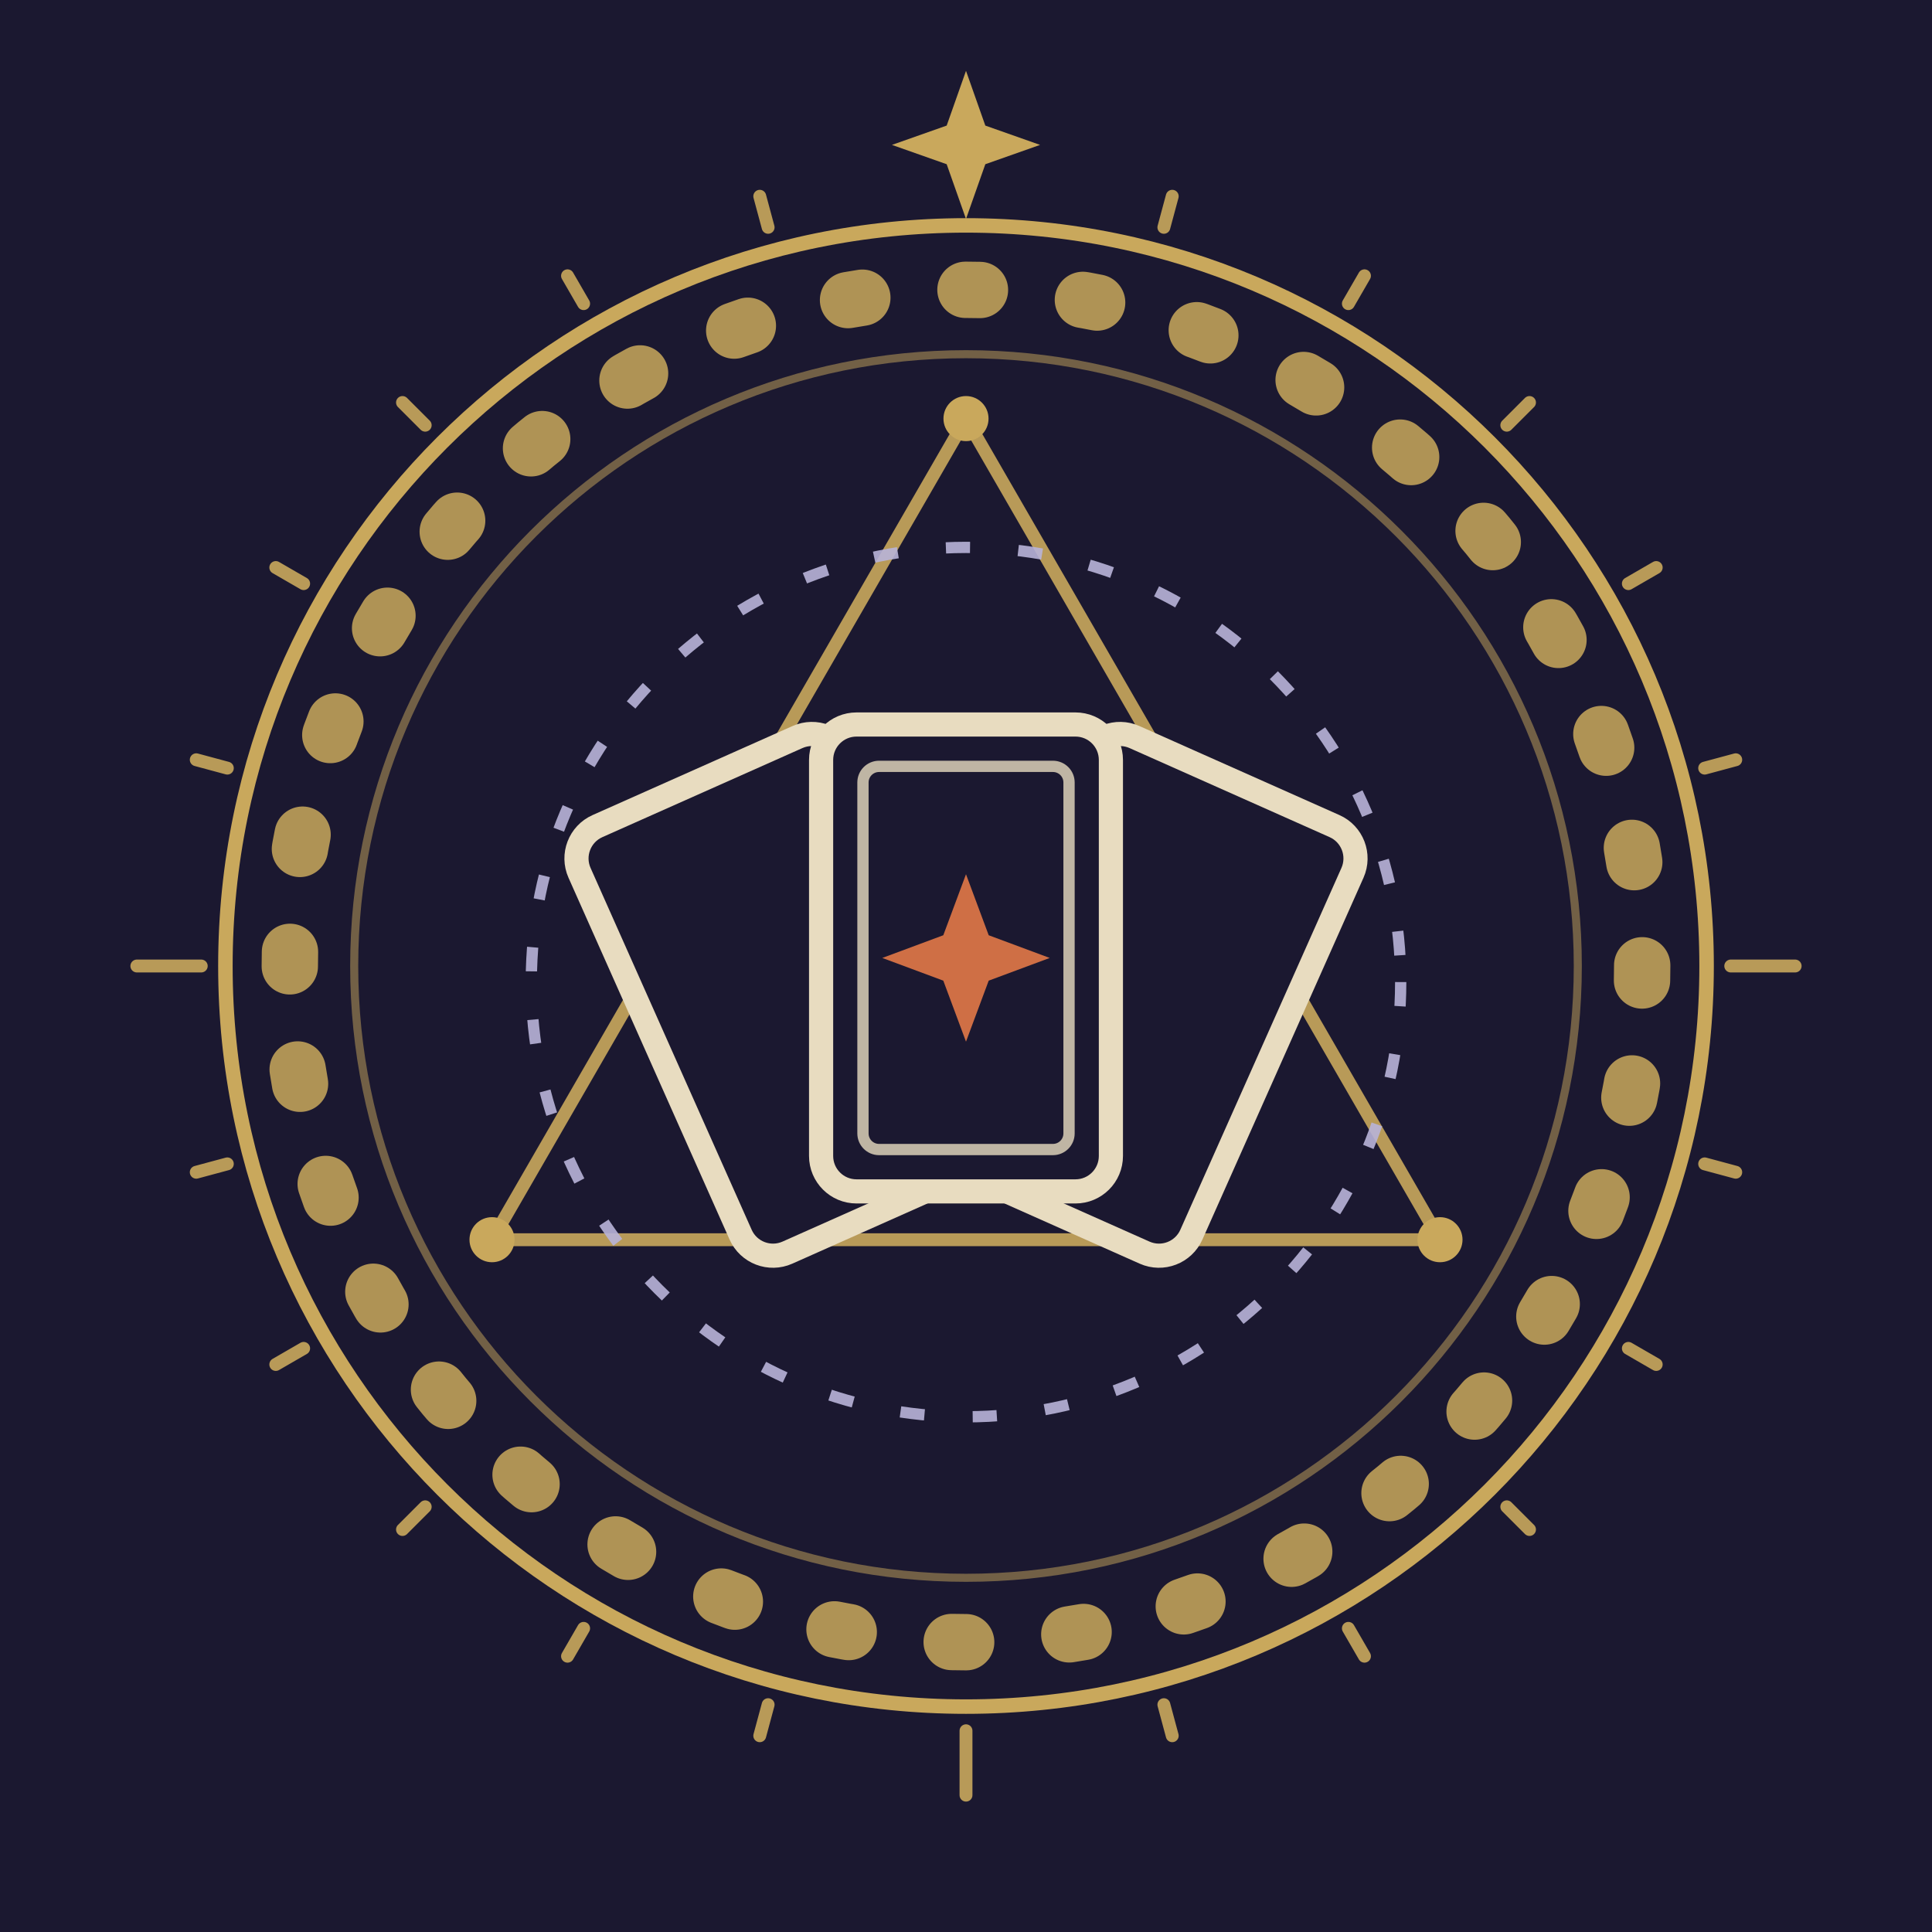
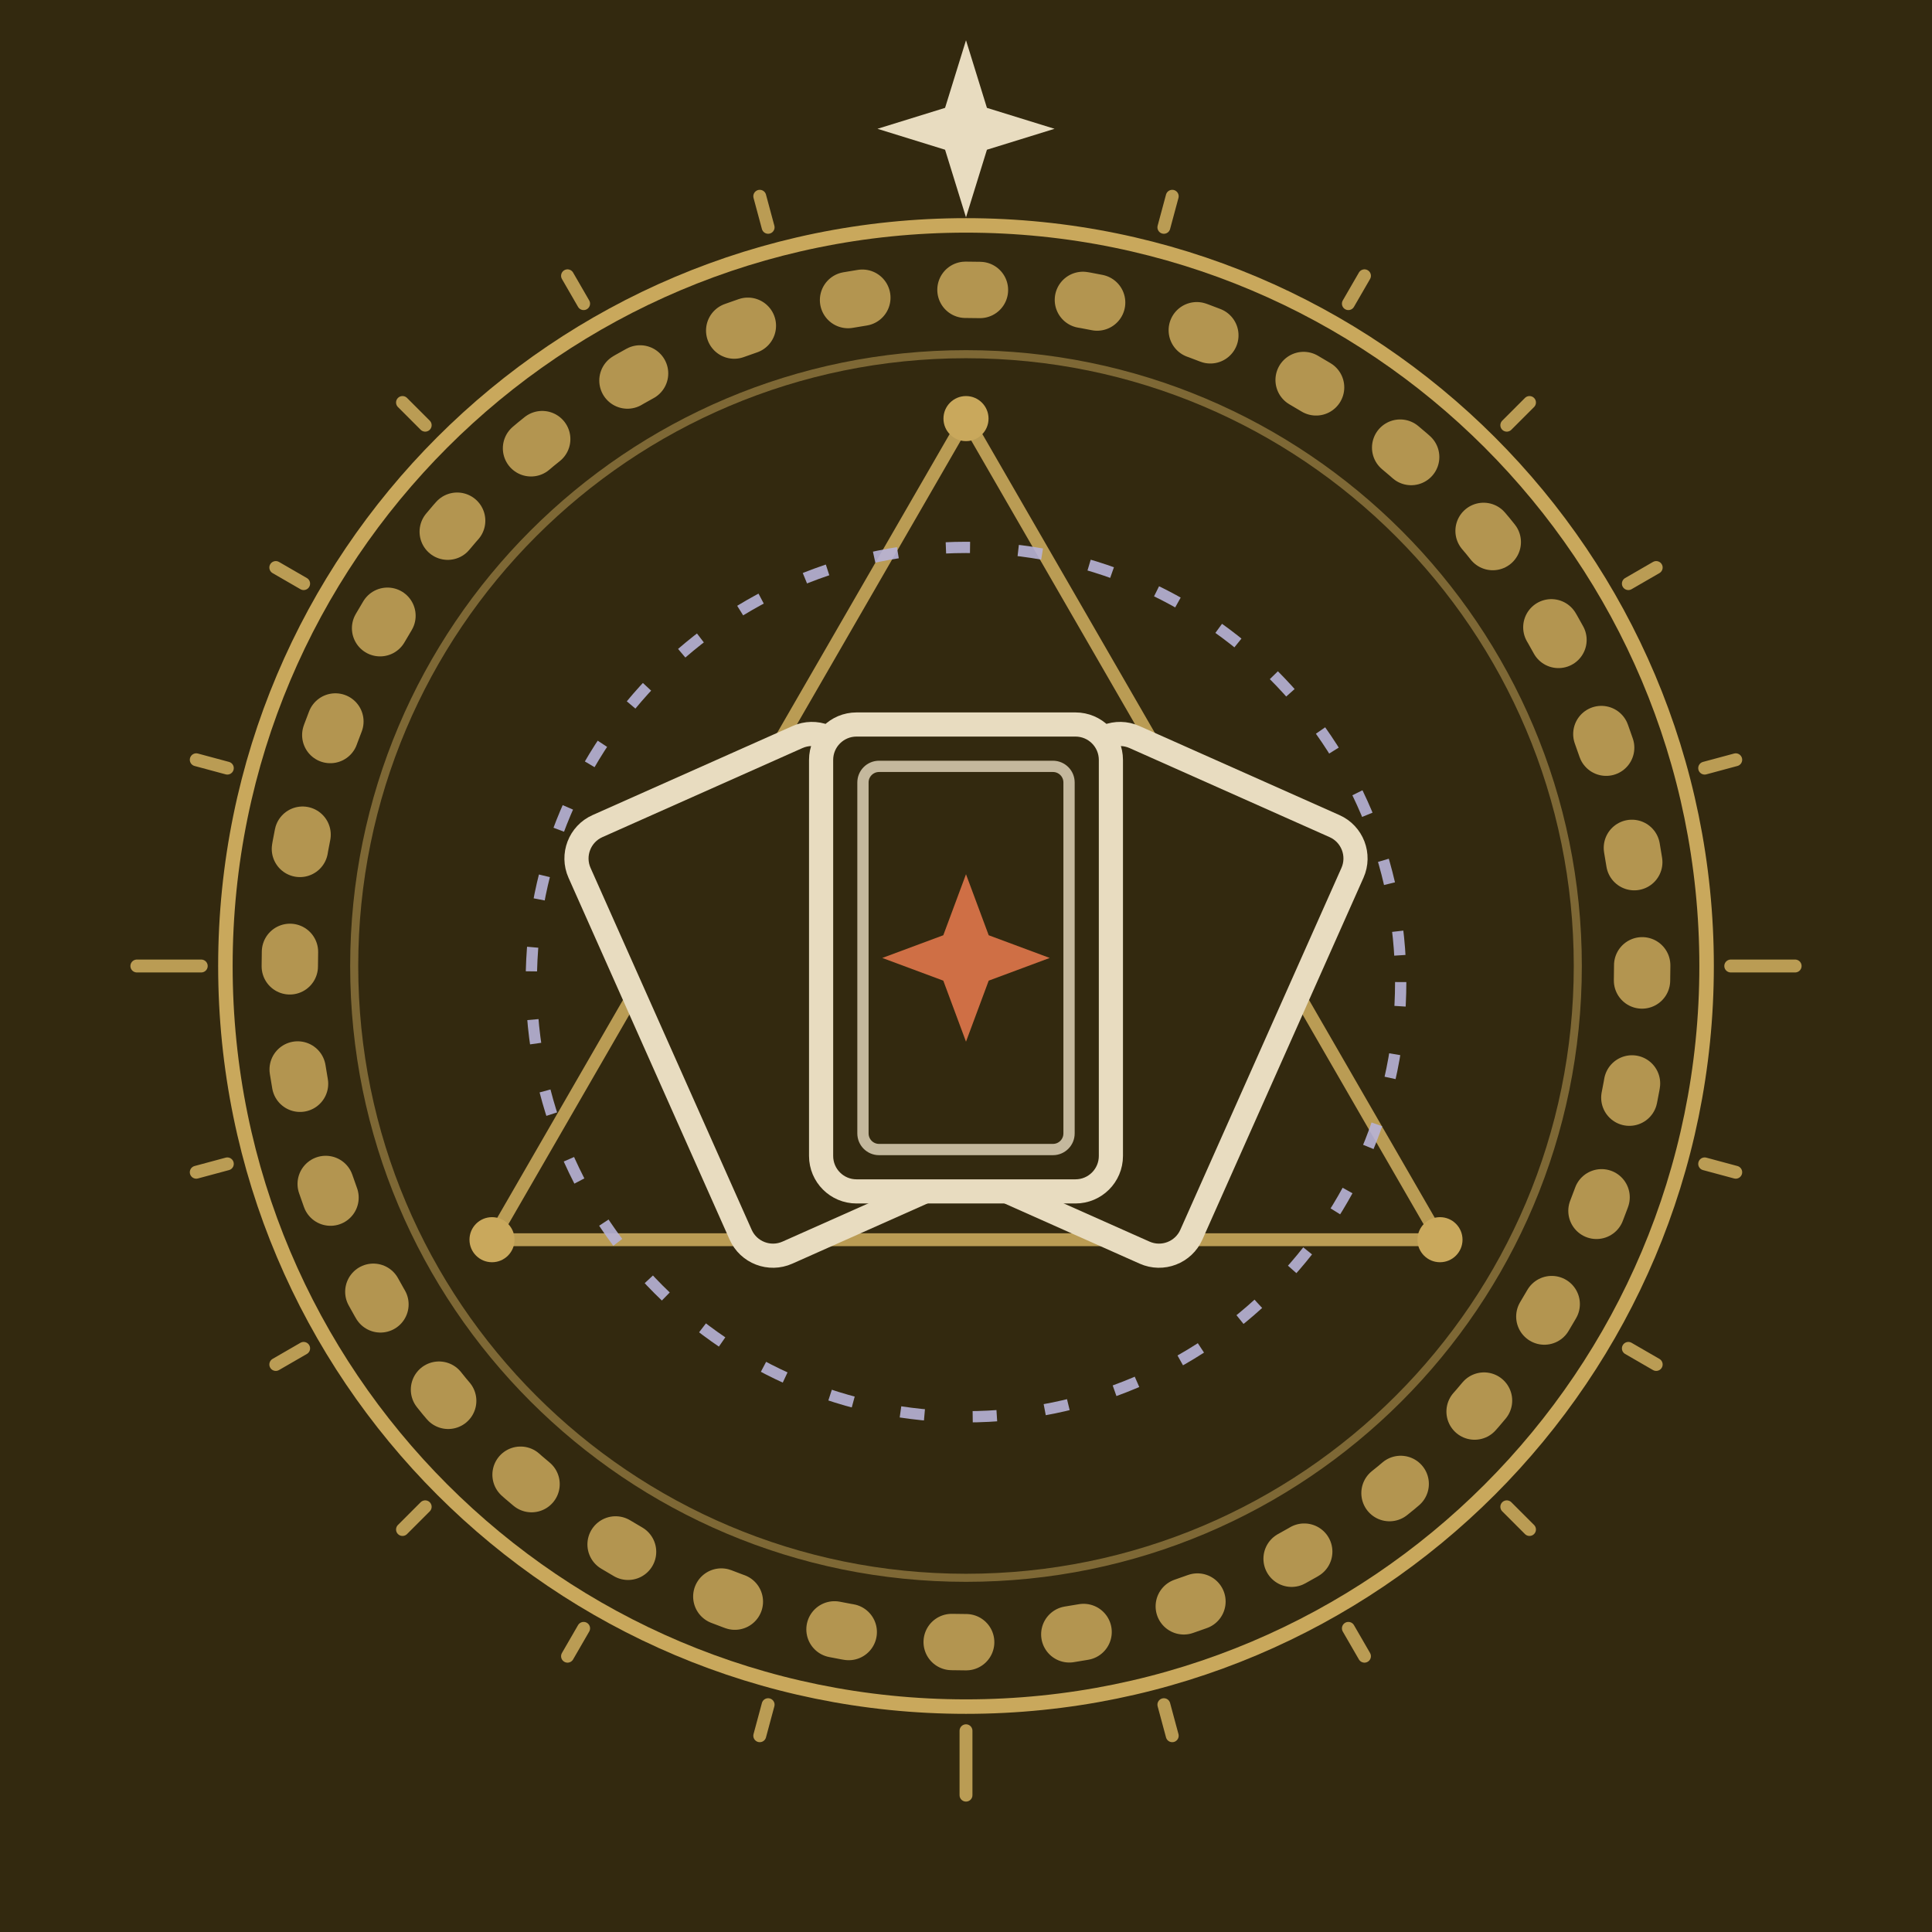
<svg xmlns="http://www.w3.org/2000/svg" width="1024" height="1024" viewBox="0 0 120 120">
-   <rect x="0" y="0" width="120" height="120" fill="#1b1830" />
+   <rect x="0" y="0" width="120" height="120" fill="#33290f" />
  <g fill="none" stroke="#c9a85c" stroke-linecap="round">
    <circle cx="60" cy="60" r="46" stroke-width=".9" />
    <circle cx="60" cy="60" r="42" stroke-width="3.5" stroke-dasharray=".9 6.43" opacity=".85" />
    <circle cx="60" cy="60" r="38" stroke-width=".5" opacity=".5" />
    <g stroke-width=".8" opacity=".9">
      <path d="M72.29 14.12 L72.81 12.19" />
      <path d="M83.75 18.86 L84.75 17.13" />
      <path d="M93.59 26.41 L95.00 25.00" />
      <path d="M101.14 36.25 L102.87 35.25" />
      <path d="M105.88 47.71 L107.81 47.19" />
      <path d="M107.50 60.00 L111.50 60.00" />
      <path d="M105.88 72.29 L107.81 72.81" />
      <path d="M101.14 83.75 L102.87 84.75" />
      <path d="M93.59 93.59 L95.00 95.00" />
      <path d="M83.75 101.14 L84.75 102.87" />
      <path d="M72.29 105.88 L72.81 107.81" />
      <path d="M60.00 107.50 L60.00 111.50" />
      <path d="M47.71 105.88 L47.19 107.81" />
      <path d="M36.25 101.14 L35.25 102.87" />
      <path d="M26.41 93.59 L25.00 95.00" />
      <path d="M18.86 83.75 L17.13 84.75" />
      <path d="M14.12 72.29 L12.19 72.81" />
      <path d="M12.50 60.00 L8.50 60.00" />
      <path d="M14.12 47.71 L12.19 47.19" />
      <path d="M18.86 36.25 L17.13 35.25" />
      <path d="M26.41 26.41 L25.00 25.00" />
      <path d="M36.25 18.86 L35.25 17.13" />
      <path d="M47.71 14.12 L47.19 12.19" />
    </g>
    <polygon points="60.00,26.00 89.44,77.00 30.56,77.00" stroke-width=".8" stroke-linejoin="round" opacity=".9" />
    <path d="M47.3 48 H72.7" stroke-width=".8" opacity=".9" />
  </g>
-   <polygon points="60.00,4.40 61.20,7.80 64.60,9.00 61.20,10.20 60.00,13.60 58.80,10.20 55.40,9.00 58.80,7.80" fill="#c9a85c" />
+   <g id="marker">
+     <path d="M60 2.5 L61.3 6.7 L65.5 8 L61.3 9.3 L60 13.5 L58.7 9.3 L54.5 8 L58.7 6.7 Z" fill="#e8dcc0" />
+   </g>
  <circle cx="60" cy="61" r="27" fill="none" stroke="#b8b4d8" stroke-width=".7" stroke-dasharray="1.5 3" opacity=".9" />
  <g fill="#c9a85c">
    <circle cx="60.00" cy="26.00" r="1.4" />
    <circle cx="89.44" cy="77.00" r="1.4" />
    <circle cx="30.56" cy="77.00" r="1.4" />
  </g>
  <g fill="none" stroke="#e8dcc0" stroke-width="1.5" stroke-linecap="round" stroke-linejoin="round">
    <g transform="rotate(-24 60 86)">
-       <rect x="51" y="45" width="18" height="29" rx="2.2" fill="#1b1830" />
+       <rect x="51" y="45" width="18" height="29" rx="2.2" fill="#33290f" />
    </g>
    <g transform="rotate(24 60 86)">
-       <rect x="51" y="45" width="18" height="29" rx="2.2" fill="#1b1830" />
+       <rect x="51" y="45" width="18" height="29" rx="2.2" fill="#33290f" />
    </g>
-     <rect x="51" y="45" width="18" height="29" rx="2.2" fill="#1b1830" />
+     <rect x="51" y="45" width="18" height="29" rx="2.2" fill="#33290f" />
    <rect x="53.6" y="47.6" width="12.8" height="23.8" rx="1" stroke-width=".7" opacity=".8" />
  </g>
  <polygon points="60.00,54.30 61.41,58.09 65.20,59.50 61.41,60.91 60.00,64.70 58.59,60.91 54.80,59.50 58.59,58.09" fill="#cf6f45" />
</svg>
